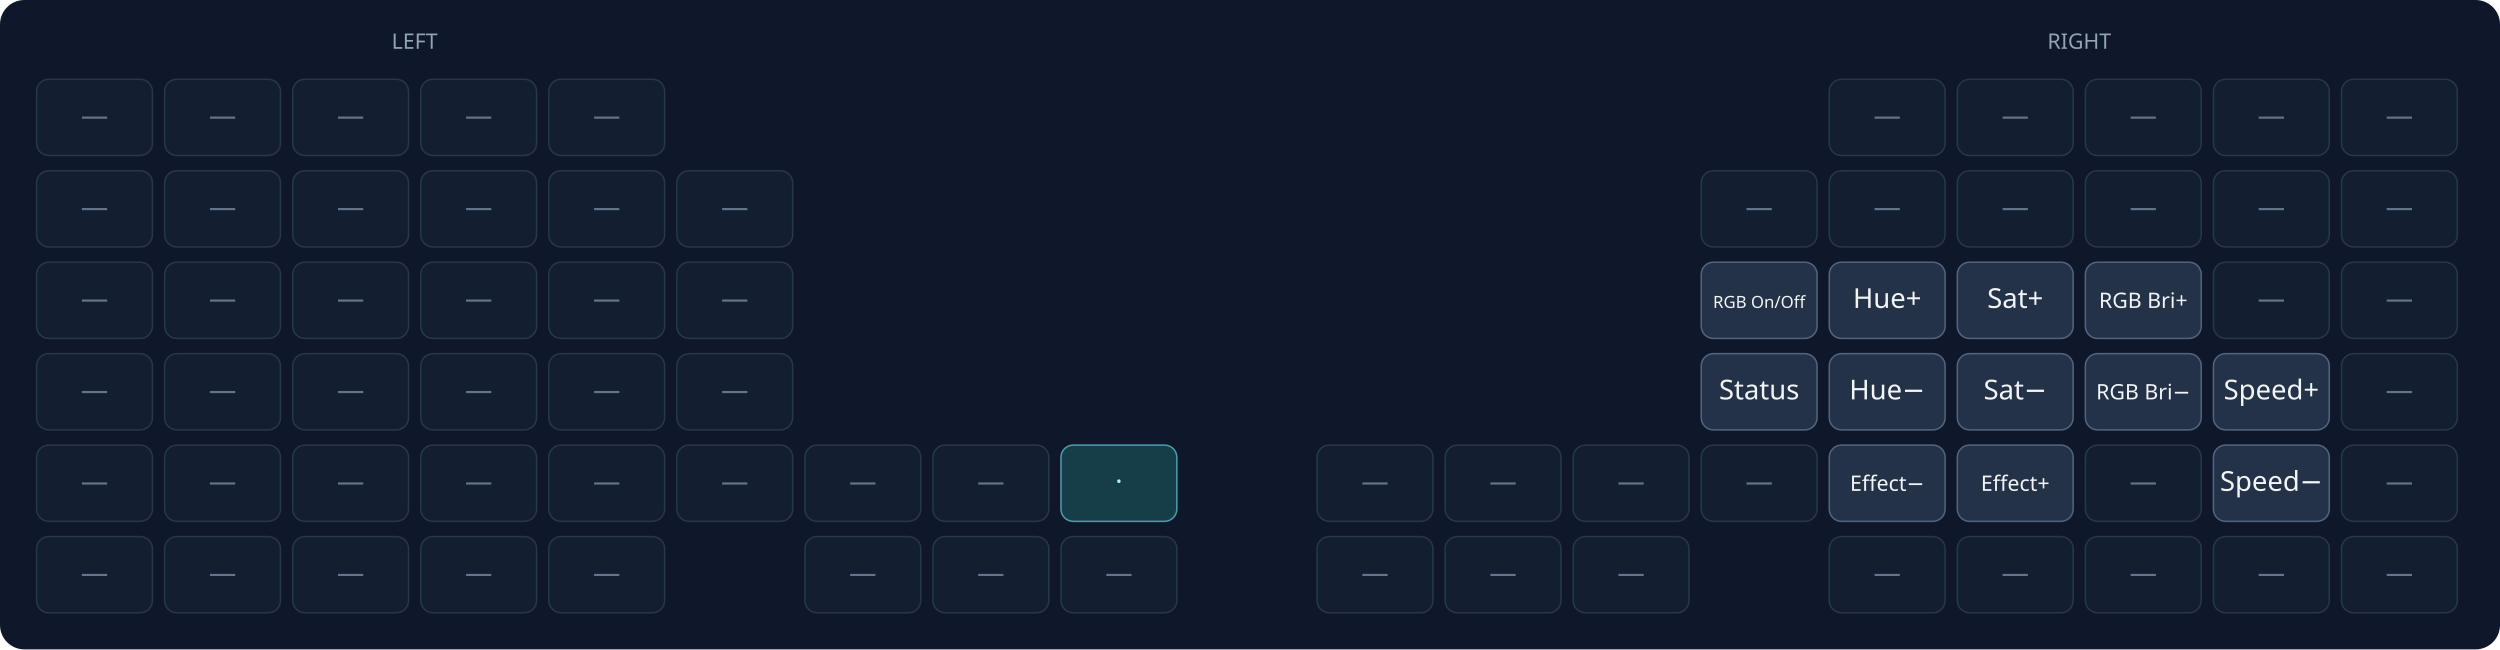
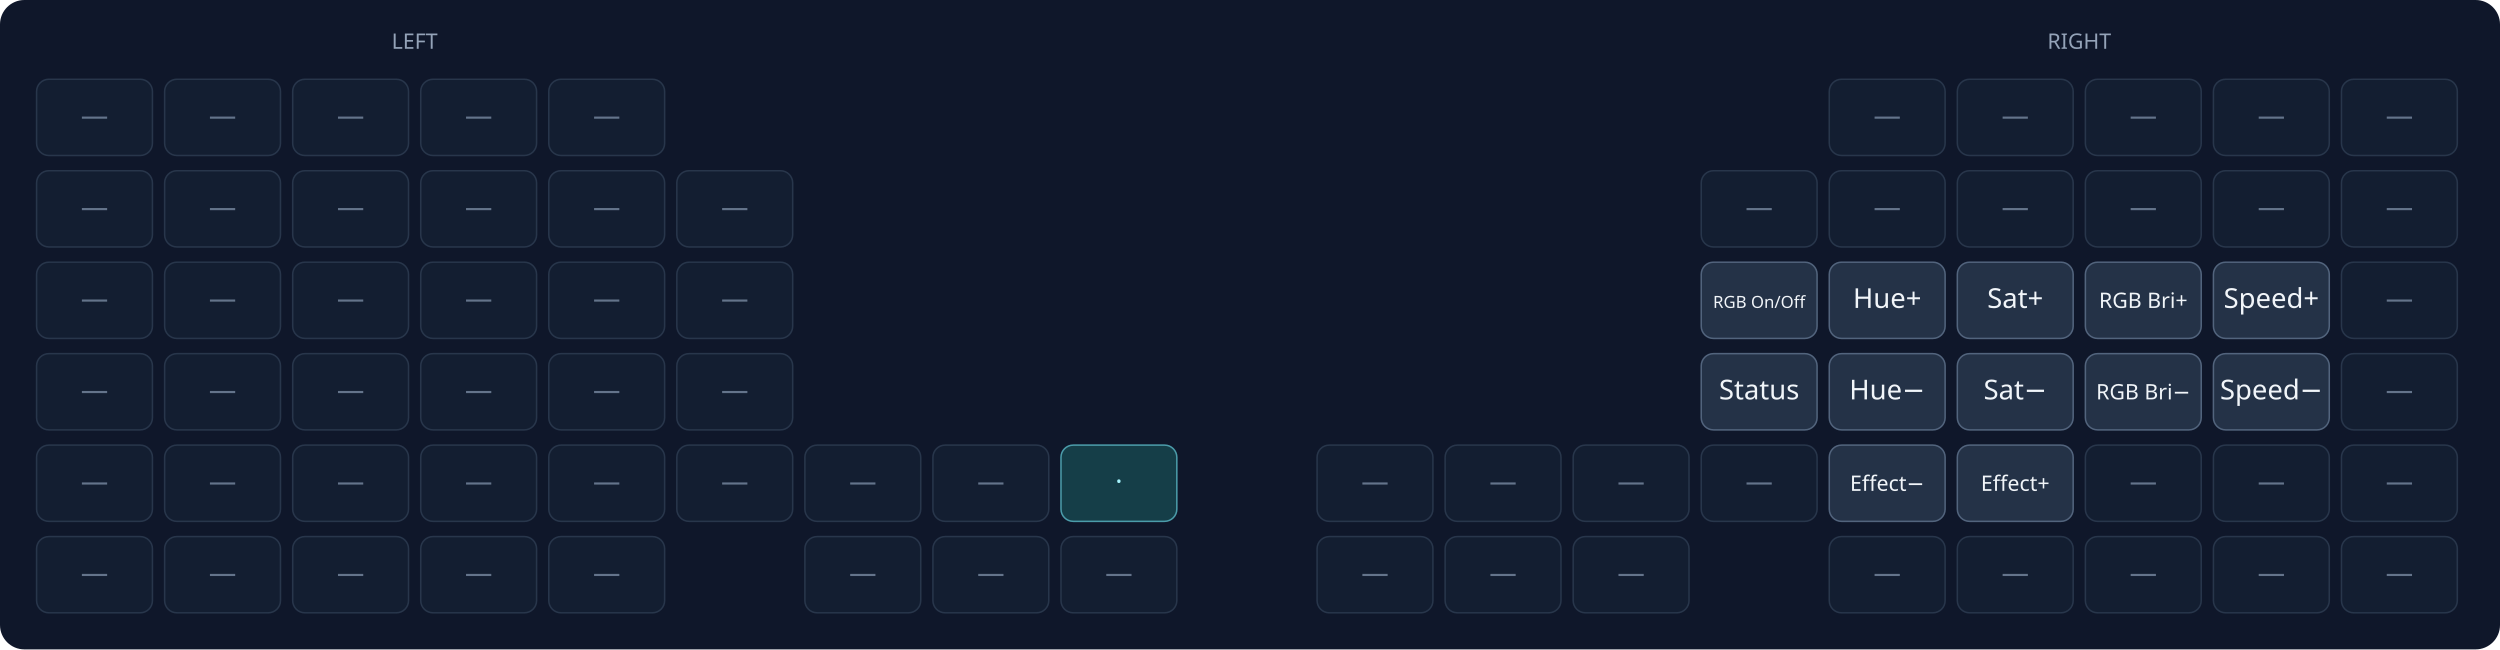
<svg xmlns="http://www.w3.org/2000/svg" width="1640" height="426" viewBox="0 0 1640 426" role="img" aria-labelledby="title desc">
  <rect width="1640" height="426" rx="16" fill="#0f172a" />
  <g font-family="system-ui, sans-serif" text-anchor="middle">
    <text x="272" y="32" fill="#94a3b8" font-size="14">LEFT</text>
    <text x="1364" y="32" fill="#94a3b8" font-size="14">RIGHT</text>
    <g data-position="0" data-binding="&amp;none">
      <rect x="24" y="52" width="76" height="50" rx="8" fill="#131e31" stroke="#28364b" />
      <text x="62" y="82" fill="#64748b" font-size="18">—</text>
    </g>
    <g data-position="1" data-binding="&amp;none">
      <rect x="108" y="52" width="76" height="50" rx="8" fill="#131e31" stroke="#28364b" />
      <text x="146" y="82" fill="#64748b" font-size="18">—</text>
    </g>
    <g data-position="2" data-binding="&amp;none">
      <rect x="192" y="52" width="76" height="50" rx="8" fill="#131e31" stroke="#28364b" />
      <text x="230" y="82" fill="#64748b" font-size="18">—</text>
    </g>
    <g data-position="3" data-binding="&amp;none">
      <rect x="276" y="52" width="76" height="50" rx="8" fill="#131e31" stroke="#28364b" />
      <text x="314" y="82" fill="#64748b" font-size="18">—</text>
    </g>
    <g data-position="4" data-binding="&amp;none">
      <rect x="360" y="52" width="76" height="50" rx="8" fill="#131e31" stroke="#28364b" />
      <text x="398" y="82" fill="#64748b" font-size="18">—</text>
    </g>
    <g data-position="5" data-binding="&amp;none">
      <rect x="1200" y="52" width="76" height="50" rx="8" fill="#131e31" stroke="#28364b" />
      <text x="1238" y="82" fill="#64748b" font-size="18">—</text>
    </g>
    <g data-position="6" data-binding="&amp;none">
      <rect x="1284" y="52" width="76" height="50" rx="8" fill="#131e31" stroke="#28364b" />
      <text x="1322" y="82" fill="#64748b" font-size="18">—</text>
    </g>
    <g data-position="7" data-binding="&amp;none">
      <rect x="1368" y="52" width="76" height="50" rx="8" fill="#131e31" stroke="#28364b" />
      <text x="1406" y="82" fill="#64748b" font-size="18">—</text>
    </g>
    <g data-position="8" data-binding="&amp;none">
      <rect x="1452" y="52" width="76" height="50" rx="8" fill="#131e31" stroke="#28364b" />
      <text x="1490" y="82" fill="#64748b" font-size="18">—</text>
    </g>
    <g data-position="9" data-binding="&amp;none">
      <rect x="1536" y="52" width="76" height="50" rx="8" fill="#131e31" stroke="#28364b" />
      <text x="1574" y="82" fill="#64748b" font-size="18">—</text>
    </g>
    <g data-position="10" data-binding="&amp;none">
      <rect x="24" y="112" width="76" height="50" rx="8" fill="#131e31" stroke="#28364b" />
      <text x="62" y="142" fill="#64748b" font-size="18">—</text>
    </g>
    <g data-position="11" data-binding="&amp;none">
      <rect x="108" y="112" width="76" height="50" rx="8" fill="#131e31" stroke="#28364b" />
      <text x="146" y="142" fill="#64748b" font-size="18">—</text>
    </g>
    <g data-position="12" data-binding="&amp;none">
      <rect x="192" y="112" width="76" height="50" rx="8" fill="#131e31" stroke="#28364b" />
      <text x="230" y="142" fill="#64748b" font-size="18">—</text>
    </g>
    <g data-position="13" data-binding="&amp;none">
      <rect x="276" y="112" width="76" height="50" rx="8" fill="#131e31" stroke="#28364b" />
      <text x="314" y="142" fill="#64748b" font-size="18">—</text>
    </g>
    <g data-position="14" data-binding="&amp;none">
      <rect x="360" y="112" width="76" height="50" rx="8" fill="#131e31" stroke="#28364b" />
      <text x="398" y="142" fill="#64748b" font-size="18">—</text>
    </g>
    <g data-position="15" data-binding="&amp;none">
      <rect x="444" y="112" width="76" height="50" rx="8" fill="#131e31" stroke="#28364b" />
      <text x="482" y="142" fill="#64748b" font-size="18">—</text>
    </g>
    <g data-position="16" data-binding="&amp;none">
      <rect x="1116" y="112" width="76" height="50" rx="8" fill="#131e31" stroke="#28364b" />
      <text x="1154" y="142" fill="#64748b" font-size="18">—</text>
    </g>
    <g data-position="17" data-binding="&amp;none">
      <rect x="1200" y="112" width="76" height="50" rx="8" fill="#131e31" stroke="#28364b" />
      <text x="1238" y="142" fill="#64748b" font-size="18">—</text>
    </g>
    <g data-position="18" data-binding="&amp;none">
      <rect x="1284" y="112" width="76" height="50" rx="8" fill="#131e31" stroke="#28364b" />
      <text x="1322" y="142" fill="#64748b" font-size="18">—</text>
    </g>
    <g data-position="19" data-binding="&amp;none">
      <rect x="1368" y="112" width="76" height="50" rx="8" fill="#131e31" stroke="#28364b" />
      <text x="1406" y="142" fill="#64748b" font-size="18">—</text>
    </g>
    <g data-position="20" data-binding="&amp;none">
      <rect x="1452" y="112" width="76" height="50" rx="8" fill="#131e31" stroke="#28364b" />
      <text x="1490" y="142" fill="#64748b" font-size="18">—</text>
    </g>
    <g data-position="21" data-binding="&amp;none">
      <rect x="1536" y="112" width="76" height="50" rx="8" fill="#131e31" stroke="#28364b" />
      <text x="1574" y="142" fill="#64748b" font-size="18">—</text>
    </g>
    <g data-position="22" data-binding="&amp;none">
      <rect x="24" y="172" width="76" height="50" rx="8" fill="#131e31" stroke="#28364b" />
      <text x="62" y="202" fill="#64748b" font-size="18">—</text>
    </g>
    <g data-position="23" data-binding="&amp;none">
      <rect x="108" y="172" width="76" height="50" rx="8" fill="#131e31" stroke="#28364b" />
      <text x="146" y="202" fill="#64748b" font-size="18">—</text>
    </g>
    <g data-position="24" data-binding="&amp;none">
      <rect x="192" y="172" width="76" height="50" rx="8" fill="#131e31" stroke="#28364b" />
      <text x="230" y="202" fill="#64748b" font-size="18">—</text>
    </g>
    <g data-position="25" data-binding="&amp;none">
      <rect x="276" y="172" width="76" height="50" rx="8" fill="#131e31" stroke="#28364b" />
      <text x="314" y="202" fill="#64748b" font-size="18">—</text>
    </g>
    <g data-position="26" data-binding="&amp;none">
      <rect x="360" y="172" width="76" height="50" rx="8" fill="#131e31" stroke="#28364b" />
      <text x="398" y="202" fill="#64748b" font-size="18">—</text>
    </g>
    <g data-position="27" data-binding="&amp;none">
      <rect x="444" y="172" width="76" height="50" rx="8" fill="#131e31" stroke="#28364b" />
      <text x="482" y="202" fill="#64748b" font-size="18">—</text>
    </g>
    <g data-position="28" data-binding="&amp;rgb_ug RGB_TOG">
      <rect x="1116" y="172" width="76" height="50" rx="8" fill="#243247" stroke="#52647d" />
      <text x="1154" y="202" fill="#f1f5f9" font-size="11">RGB On/Off</text>
    </g>
    <g data-position="29" data-binding="&amp;rgb_ug RGB_HUI">
      <rect x="1200" y="172" width="76" height="50" rx="8" fill="#243247" stroke="#52647d" />
      <text x="1238" y="202" fill="#f1f5f9" font-size="18">Hue+</text>
    </g>
    <g data-position="30" data-binding="&amp;rgb_ug RGB_SAI">
      <rect x="1284" y="172" width="76" height="50" rx="8" fill="#243247" stroke="#52647d" />
      <text x="1322" y="202" fill="#f1f5f9" font-size="18">Sat+</text>
    </g>
    <g data-position="31" data-binding="&amp;rgb_ug RGB_BRI">
      <rect x="1368" y="172" width="76" height="50" rx="8" fill="#243247" stroke="#52647d" />
      <text x="1406" y="202" fill="#f1f5f9" font-size="14">RGB Bri+</text>
    </g>
-     <g data-position="32" data-binding="&amp;none">
-       <rect x="1452" y="172" width="76" height="50" rx="8" fill="#131e31" stroke="#28364b" />
-       <text x="1490" y="202" fill="#64748b" font-size="18">—</text>
+     <g data-position="32" data-binding="&amp;rgb_ug RGB_SPI">
+       <rect x="1452" y="172" width="76" height="50" rx="8" fill="#243247" stroke="#52647d" />
+       <text x="1490" y="202" fill="#f1f5f9" font-size="18">Speed+</text>
    </g>
    <g data-position="33" data-binding="&amp;none">
      <rect x="1536" y="172" width="76" height="50" rx="8" fill="#131e31" stroke="#28364b" />
      <text x="1574" y="202" fill="#64748b" font-size="18">—</text>
    </g>
    <g data-position="34" data-binding="&amp;none">
      <rect x="24" y="232" width="76" height="50" rx="8" fill="#131e31" stroke="#28364b" />
      <text x="62" y="262" fill="#64748b" font-size="18">—</text>
    </g>
    <g data-position="35" data-binding="&amp;none">
      <rect x="108" y="232" width="76" height="50" rx="8" fill="#131e31" stroke="#28364b" />
      <text x="146" y="262" fill="#64748b" font-size="18">—</text>
    </g>
    <g data-position="36" data-binding="&amp;none">
      <rect x="192" y="232" width="76" height="50" rx="8" fill="#131e31" stroke="#28364b" />
      <text x="230" y="262" fill="#64748b" font-size="18">—</text>
    </g>
    <g data-position="37" data-binding="&amp;none">
      <rect x="276" y="232" width="76" height="50" rx="8" fill="#131e31" stroke="#28364b" />
      <text x="314" y="262" fill="#64748b" font-size="18">—</text>
    </g>
    <g data-position="38" data-binding="&amp;none">
      <rect x="360" y="232" width="76" height="50" rx="8" fill="#131e31" stroke="#28364b" />
      <text x="398" y="262" fill="#64748b" font-size="18">—</text>
    </g>
    <g data-position="39" data-binding="&amp;none">
      <rect x="444" y="232" width="76" height="50" rx="8" fill="#131e31" stroke="#28364b" />
      <text x="482" y="262" fill="#64748b" font-size="18">—</text>
    </g>
    <g data-position="40" data-binding="&amp;rgb_ug RGB_STATUS">
      <rect x="1116" y="232" width="76" height="50" rx="8" fill="#243247" stroke="#52647d" />
      <text x="1154" y="262" fill="#f1f5f9" font-size="18">Status</text>
    </g>
    <g data-position="41" data-binding="&amp;rgb_ug RGB_HUD">
      <rect x="1200" y="232" width="76" height="50" rx="8" fill="#243247" stroke="#52647d" />
      <text x="1238" y="262" fill="#f1f5f9" font-size="18">Hue−</text>
    </g>
    <g data-position="42" data-binding="&amp;rgb_ug RGB_SAD">
      <rect x="1284" y="232" width="76" height="50" rx="8" fill="#243247" stroke="#52647d" />
      <text x="1322" y="262" fill="#f1f5f9" font-size="18">Sat−</text>
    </g>
    <g data-position="43" data-binding="&amp;rgb_ug RGB_BRD">
      <rect x="1368" y="232" width="76" height="50" rx="8" fill="#243247" stroke="#52647d" />
      <text x="1406" y="262" fill="#f1f5f9" font-size="14">RGB Bri−</text>
    </g>
-     <g data-position="44" data-binding="&amp;rgb_ug RGB_SPI">
+     <g data-position="44" data-binding="&amp;rgb_ug RGB_SPD">
      <rect x="1452" y="232" width="76" height="50" rx="8" fill="#243247" stroke="#52647d" />
-       <text x="1490" y="262" fill="#f1f5f9" font-size="18">Speed+</text>
+       <text x="1490" y="262" fill="#f1f5f9" font-size="18">Speed−</text>
    </g>
    <g data-position="45" data-binding="&amp;none">
      <rect x="1536" y="232" width="76" height="50" rx="8" fill="#131e31" stroke="#28364b" />
      <text x="1574" y="262" fill="#64748b" font-size="18">—</text>
    </g>
    <g data-position="46" data-binding="&amp;none">
      <rect x="24" y="292" width="76" height="50" rx="8" fill="#131e31" stroke="#28364b" />
      <text x="62" y="322" fill="#64748b" font-size="18">—</text>
    </g>
    <g data-position="47" data-binding="&amp;none">
      <rect x="108" y="292" width="76" height="50" rx="8" fill="#131e31" stroke="#28364b" />
      <text x="146" y="322" fill="#64748b" font-size="18">—</text>
    </g>
    <g data-position="48" data-binding="&amp;none">
      <rect x="192" y="292" width="76" height="50" rx="8" fill="#131e31" stroke="#28364b" />
      <text x="230" y="322" fill="#64748b" font-size="18">—</text>
    </g>
    <g data-position="49" data-binding="&amp;none">
      <rect x="276" y="292" width="76" height="50" rx="8" fill="#131e31" stroke="#28364b" />
      <text x="314" y="322" fill="#64748b" font-size="18">—</text>
    </g>
    <g data-position="50" data-binding="&amp;none">
      <rect x="360" y="292" width="76" height="50" rx="8" fill="#131e31" stroke="#28364b" />
      <text x="398" y="322" fill="#64748b" font-size="18">—</text>
    </g>
    <g data-position="51" data-binding="&amp;none">
      <rect x="444" y="292" width="76" height="50" rx="8" fill="#131e31" stroke="#28364b" />
      <text x="482" y="322" fill="#64748b" font-size="18">—</text>
    </g>
    <g data-position="52" data-binding="&amp;none">
      <rect x="528" y="292" width="76" height="50" rx="8" fill="#131e31" stroke="#28364b" />
      <text x="566" y="322" fill="#64748b" font-size="18">—</text>
    </g>
    <g data-position="53" data-binding="&amp;none">
      <rect x="612" y="292" width="76" height="50" rx="8" fill="#131e31" stroke="#28364b" />
      <text x="650" y="322" fill="#64748b" font-size="18">—</text>
    </g>
    <g data-position="54" data-binding="&amp;trans">
      <rect x="696" y="292" width="76" height="50" rx="8" fill="#153e48" stroke="#4b9caa" />
      <text x="734" y="322" fill="#a5f3fc" font-size="18">·</text>
    </g>
    <g data-position="55" data-binding="&amp;none">
      <rect x="864" y="292" width="76" height="50" rx="8" fill="#131e31" stroke="#28364b" />
      <text x="902" y="322" fill="#64748b" font-size="18">—</text>
    </g>
    <g data-position="56" data-binding="&amp;none">
      <rect x="948" y="292" width="76" height="50" rx="8" fill="#131e31" stroke="#28364b" />
      <text x="986" y="322" fill="#64748b" font-size="18">—</text>
    </g>
    <g data-position="57" data-binding="&amp;none">
      <rect x="1032" y="292" width="76" height="50" rx="8" fill="#131e31" stroke="#28364b" />
      <text x="1070" y="322" fill="#64748b" font-size="18">—</text>
    </g>
    <g data-position="58" data-binding="&amp;none">
      <rect x="1116" y="292" width="76" height="50" rx="8" fill="#131e31" stroke="#28364b" />
      <text x="1154" y="322" fill="#64748b" font-size="18">—</text>
    </g>
    <g data-position="59" data-binding="&amp;rgb_ug RGB_EFR">
      <rect x="1200" y="292" width="76" height="50" rx="8" fill="#243247" stroke="#52647d" />
      <text x="1238" y="322" fill="#f1f5f9" font-size="14">Effect−</text>
    </g>
    <g data-position="60" data-binding="&amp;rgb_ug RGB_EFF">
      <rect x="1284" y="292" width="76" height="50" rx="8" fill="#243247" stroke="#52647d" />
      <text x="1322" y="322" fill="#f1f5f9" font-size="14">Effect+</text>
    </g>
    <g data-position="61" data-binding="&amp;none">
      <rect x="1368" y="292" width="76" height="50" rx="8" fill="#131e31" stroke="#28364b" />
      <text x="1406" y="322" fill="#64748b" font-size="18">—</text>
    </g>
-     <g data-position="62" data-binding="&amp;rgb_ug RGB_SPD">
-       <rect x="1452" y="292" width="76" height="50" rx="8" fill="#243247" stroke="#52647d" />
-       <text x="1490" y="322" fill="#f1f5f9" font-size="18">Speed−</text>
+     <g data-position="62" data-binding="&amp;none">
+       <rect x="1452" y="292" width="76" height="50" rx="8" fill="#131e31" stroke="#28364b" />
+       <text x="1490" y="322" fill="#64748b" font-size="18">—</text>
    </g>
    <g data-position="63" data-binding="&amp;none">
      <rect x="1536" y="292" width="76" height="50" rx="8" fill="#131e31" stroke="#28364b" />
      <text x="1574" y="322" fill="#64748b" font-size="18">—</text>
    </g>
    <g data-position="64" data-binding="&amp;none">
      <rect x="24" y="352" width="76" height="50" rx="8" fill="#131e31" stroke="#28364b" />
      <text x="62" y="382" fill="#64748b" font-size="18">—</text>
    </g>
    <g data-position="65" data-binding="&amp;none">
      <rect x="108" y="352" width="76" height="50" rx="8" fill="#131e31" stroke="#28364b" />
      <text x="146" y="382" fill="#64748b" font-size="18">—</text>
    </g>
    <g data-position="66" data-binding="&amp;none">
      <rect x="192" y="352" width="76" height="50" rx="8" fill="#131e31" stroke="#28364b" />
      <text x="230" y="382" fill="#64748b" font-size="18">—</text>
    </g>
    <g data-position="67" data-binding="&amp;none">
      <rect x="276" y="352" width="76" height="50" rx="8" fill="#131e31" stroke="#28364b" />
      <text x="314" y="382" fill="#64748b" font-size="18">—</text>
    </g>
    <g data-position="68" data-binding="&amp;none">
      <rect x="360" y="352" width="76" height="50" rx="8" fill="#131e31" stroke="#28364b" />
      <text x="398" y="382" fill="#64748b" font-size="18">—</text>
    </g>
    <g data-position="69" data-binding="&amp;none">
      <rect x="528" y="352" width="76" height="50" rx="8" fill="#131e31" stroke="#28364b" />
      <text x="566" y="382" fill="#64748b" font-size="18">—</text>
    </g>
    <g data-position="70" data-binding="&amp;none">
      <rect x="612" y="352" width="76" height="50" rx="8" fill="#131e31" stroke="#28364b" />
      <text x="650" y="382" fill="#64748b" font-size="18">—</text>
    </g>
    <g data-position="71" data-binding="&amp;none">
      <rect x="696" y="352" width="76" height="50" rx="8" fill="#131e31" stroke="#28364b" />
      <text x="734" y="382" fill="#64748b" font-size="18">—</text>
    </g>
    <g data-position="72" data-binding="&amp;none">
      <rect x="864" y="352" width="76" height="50" rx="8" fill="#131e31" stroke="#28364b" />
      <text x="902" y="382" fill="#64748b" font-size="18">—</text>
    </g>
    <g data-position="73" data-binding="&amp;none">
      <rect x="948" y="352" width="76" height="50" rx="8" fill="#131e31" stroke="#28364b" />
      <text x="986" y="382" fill="#64748b" font-size="18">—</text>
    </g>
    <g data-position="74" data-binding="&amp;none">
      <rect x="1032" y="352" width="76" height="50" rx="8" fill="#131e31" stroke="#28364b" />
      <text x="1070" y="382" fill="#64748b" font-size="18">—</text>
    </g>
    <g data-position="75" data-binding="&amp;none">
      <rect x="1200" y="352" width="76" height="50" rx="8" fill="#131e31" stroke="#28364b" />
      <text x="1238" y="382" fill="#64748b" font-size="18">—</text>
    </g>
    <g data-position="76" data-binding="&amp;none">
      <rect x="1284" y="352" width="76" height="50" rx="8" fill="#131e31" stroke="#28364b" />
      <text x="1322" y="382" fill="#64748b" font-size="18">—</text>
    </g>
    <g data-position="77" data-binding="&amp;none">
      <rect x="1368" y="352" width="76" height="50" rx="8" fill="#131e31" stroke="#28364b" />
      <text x="1406" y="382" fill="#64748b" font-size="18">—</text>
    </g>
    <g data-position="78" data-binding="&amp;none">
      <rect x="1452" y="352" width="76" height="50" rx="8" fill="#131e31" stroke="#28364b" />
      <text x="1490" y="382" fill="#64748b" font-size="18">—</text>
    </g>
    <g data-position="79" data-binding="&amp;none">
      <rect x="1536" y="352" width="76" height="50" rx="8" fill="#131e31" stroke="#28364b" />
      <text x="1574" y="382" fill="#64748b" font-size="18">—</text>
    </g>
  </g>
</svg>
